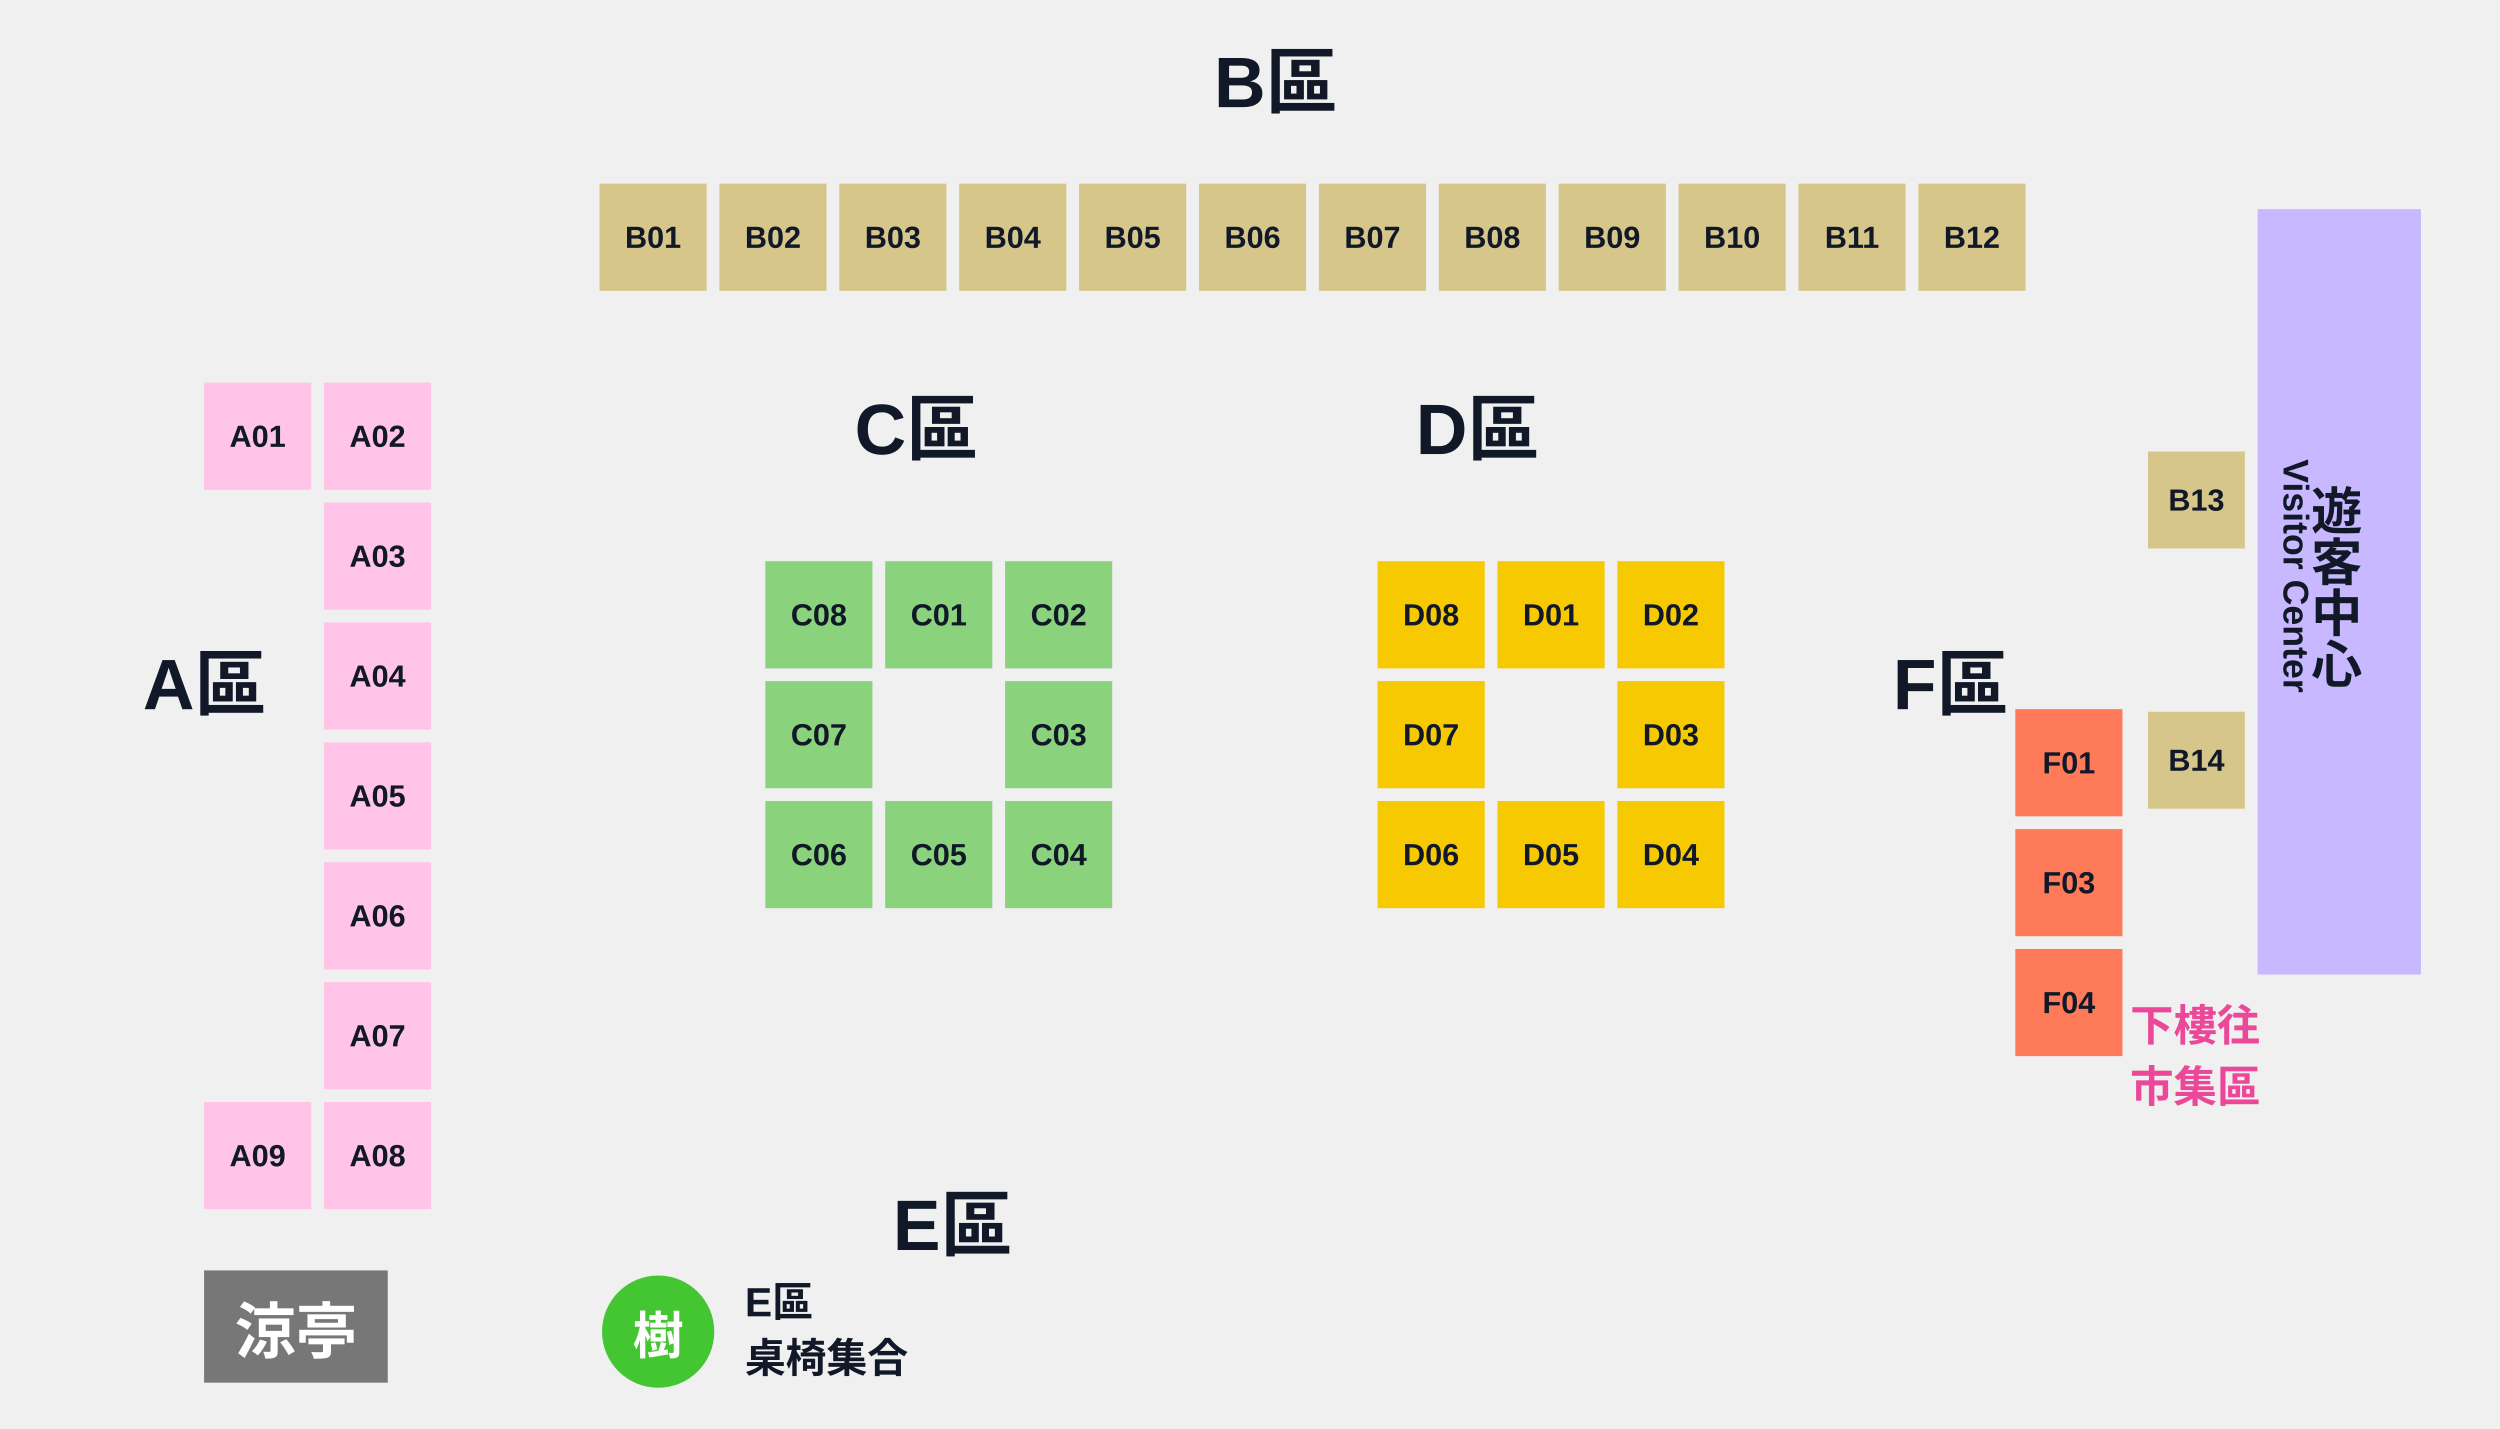
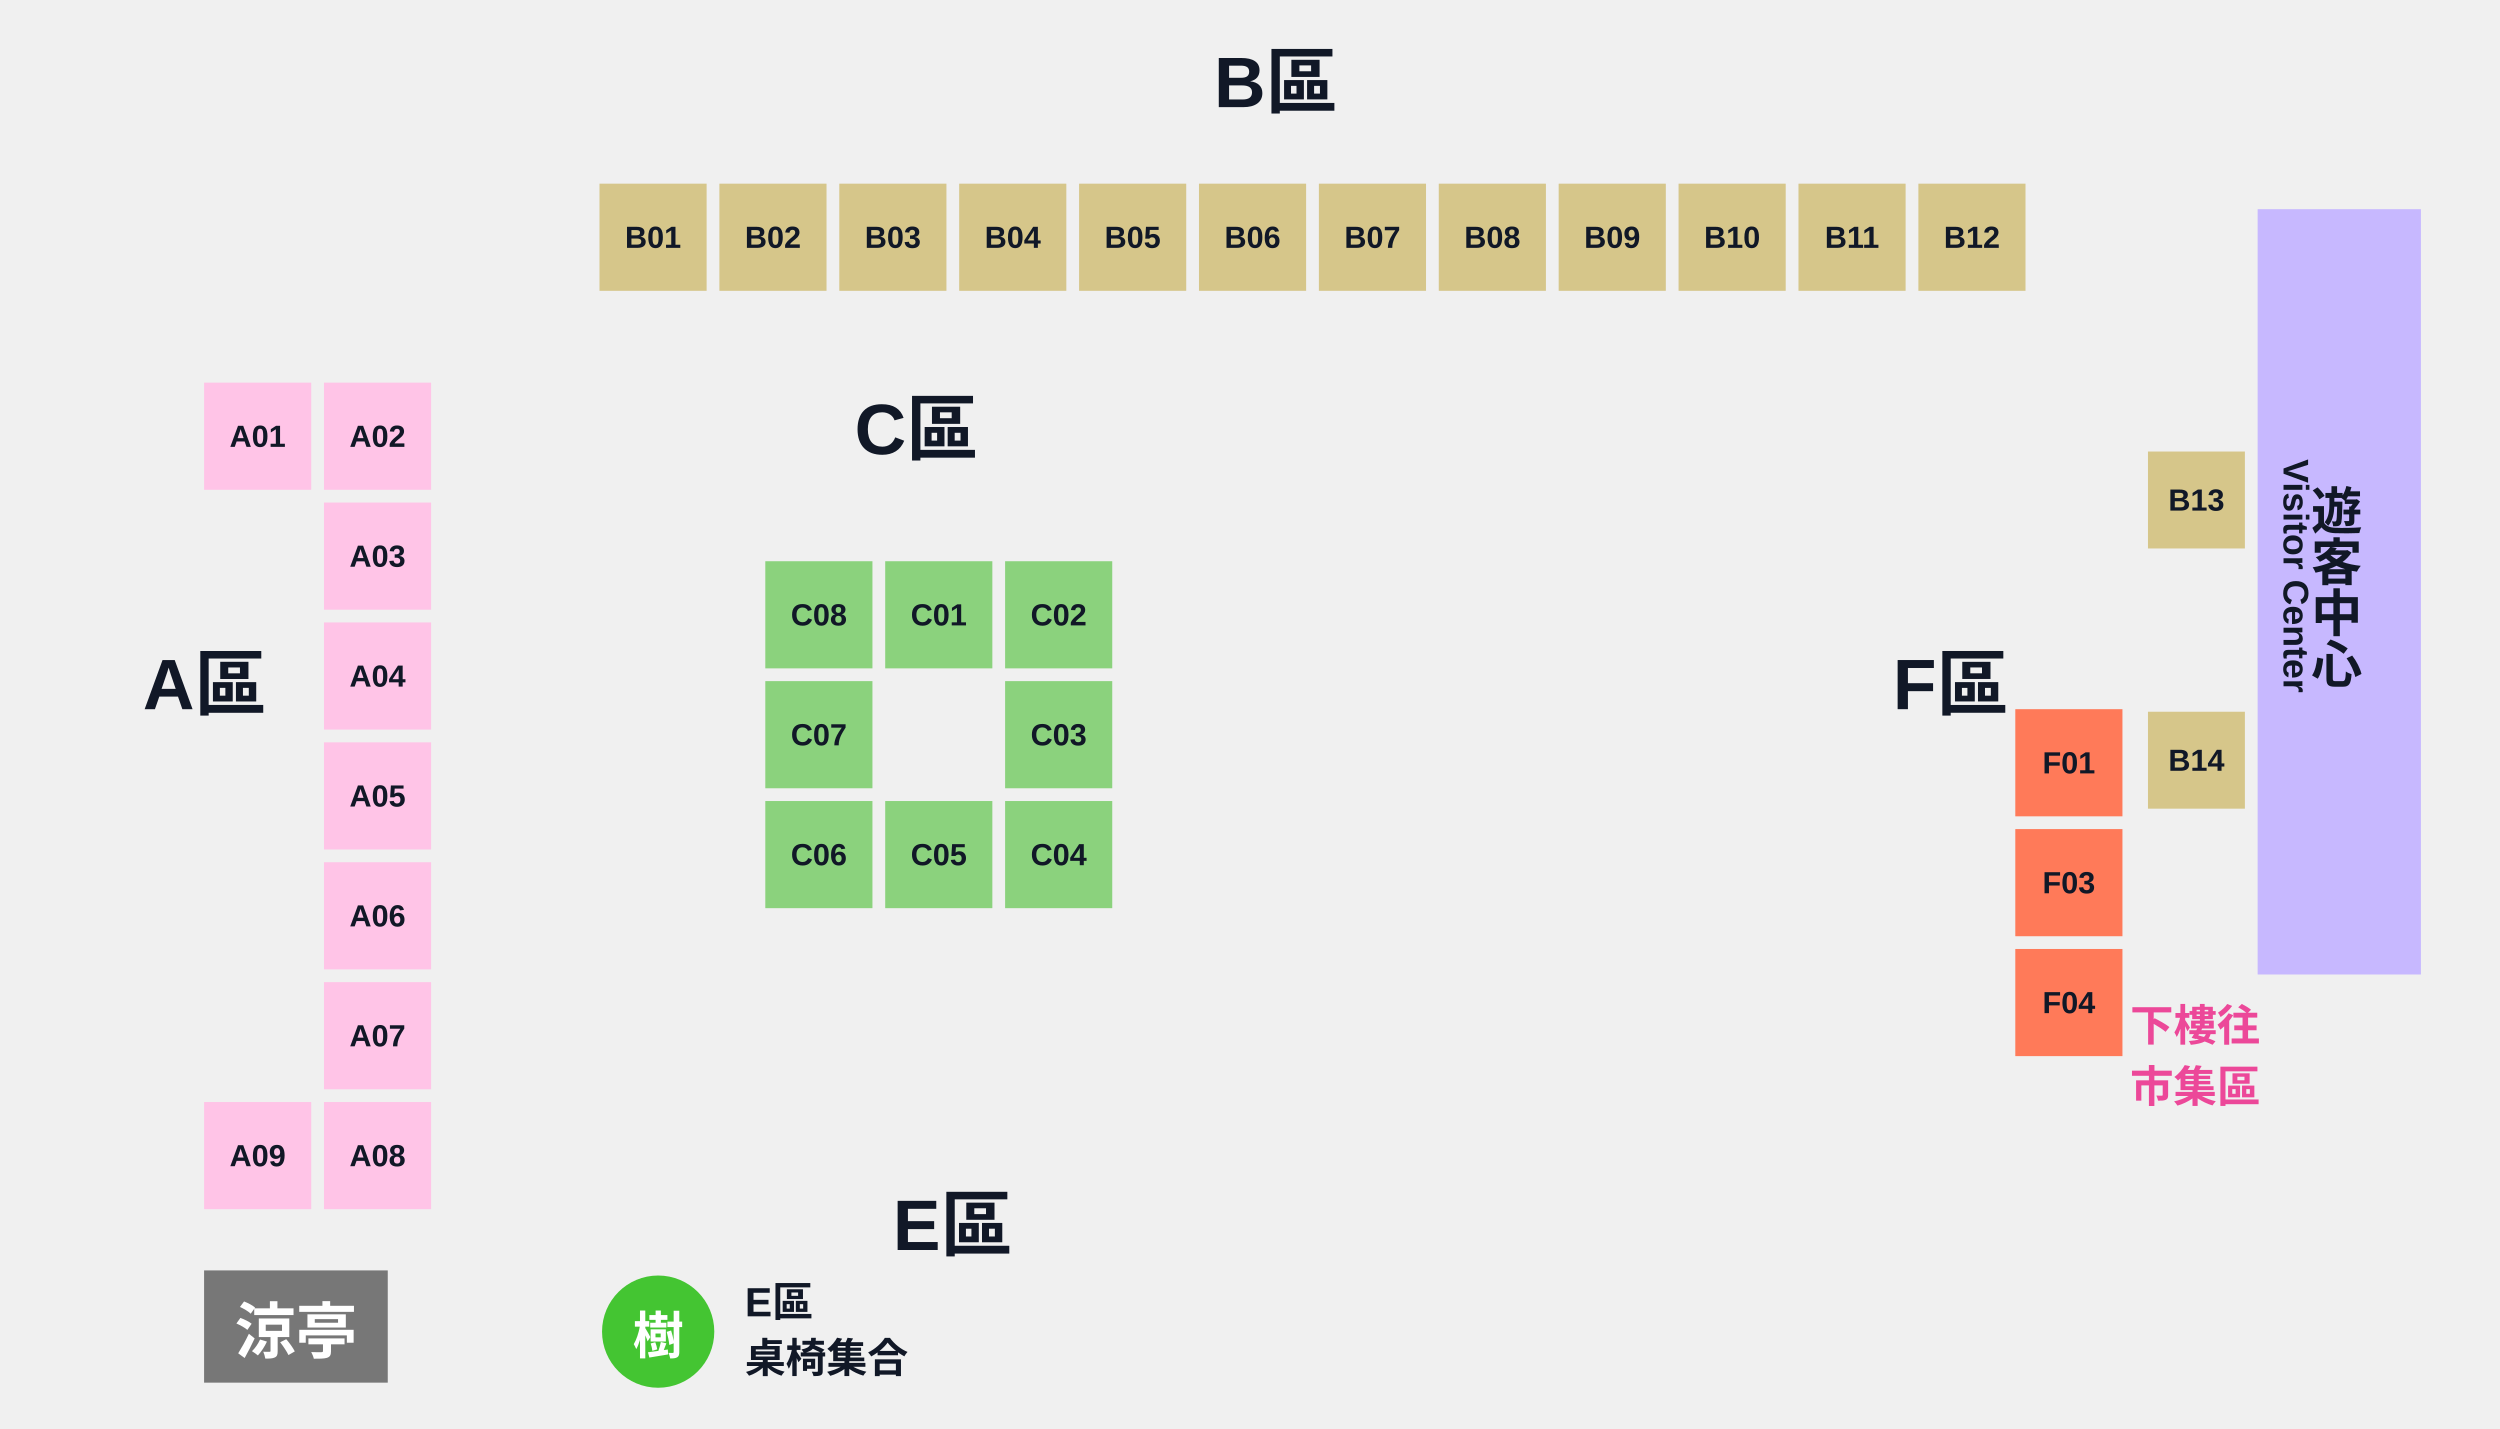
<svg xmlns="http://www.w3.org/2000/svg" width="980" height="560" viewBox="0 0 980 560" fill="none">
  <style>
    .label { fill: #111827; font-family: Arial, "Microsoft JhengHei", sans-serif; font-weight: 700; font-size: 28px; }
    .booth { fill: #111827; font-family: Arial, "Microsoft JhengHei", sans-serif; font-weight: 700; font-size: 12px; text-anchor: middle; dominant-baseline: central; }
    .small { fill: #111827; font-family: Arial, "Microsoft JhengHei", sans-serif; font-weight: 700; font-size: 16px; }
  </style>
  <text x="56" y="278" class="label">A區</text>
  <text x="500" y="42" class="label" text-anchor="middle">B區</text>
  <text x="335" y="178" class="label">C區</text>
-   <text x="555" y="178" class="label">D區</text>
  <text x="350" y="490" class="label">E區</text>
  <text x="742" y="278" class="label">F區</text>
  <g fill="#D6C68A">
    <rect x="235" y="72" width="42" height="42" />
    <text x="256" y="93" class="booth">B01</text>
    <rect x="282" y="72" width="42" height="42" />
    <text x="303" y="93" class="booth">B02</text>
    <rect x="329" y="72" width="42" height="42" />
    <text x="350" y="93" class="booth">B03</text>
    <rect x="376" y="72" width="42" height="42" />
    <text x="397" y="93" class="booth">B04</text>
    <rect x="423" y="72" width="42" height="42" />
    <text x="444" y="93" class="booth">B05</text>
    <rect x="470" y="72" width="42" height="42" />
    <text x="491" y="93" class="booth">B06</text>
    <rect x="517" y="72" width="42" height="42" />
    <text x="538" y="93" class="booth">B07</text>
    <rect x="564" y="72" width="42" height="42" />
    <text x="585" y="93" class="booth">B08</text>
    <rect x="611" y="72" width="42" height="42" />
    <text x="632" y="93" class="booth">B09</text>
    <rect x="658" y="72" width="42" height="42" />
    <text x="679" y="93" class="booth">B10</text>
    <rect x="705" y="72" width="42" height="42" />
    <text x="726" y="93" class="booth">B11</text>
    <rect x="752" y="72" width="42" height="42" />
    <text x="773" y="93" class="booth">B12</text>
    <rect x="842" y="177" width="38" height="38" />
    <text x="861" y="196" class="booth">B13</text>
    <rect x="842" y="279" width="38" height="38" />
    <text x="861" y="298" class="booth">B14</text>
  </g>
  <g fill="#FFC4E7">
    <rect x="80" y="150" width="42" height="42" />
    <text x="101" y="171" class="booth">A01</text>
    <rect x="127" y="150" width="42" height="42" />
    <text x="148" y="171" class="booth">A02</text>
    <rect x="127" y="197" width="42" height="42" />
    <text x="148" y="218" class="booth">A03</text>
    <rect x="127" y="244" width="42" height="42" />
    <text x="148" y="265" class="booth">A04</text>
    <rect x="127" y="291" width="42" height="42" />
    <text x="148" y="312" class="booth">A05</text>
    <rect x="127" y="338" width="42" height="42" />
    <text x="148" y="359" class="booth">A06</text>
    <rect x="127" y="385" width="42" height="42" />
    <text x="148" y="406" class="booth">A07</text>
    <rect x="127" y="432" width="42" height="42" />
    <text x="148" y="453" class="booth">A08</text>
    <rect x="80" y="432" width="42" height="42" />
    <text x="101" y="453" class="booth">A09</text>
  </g>
  <g fill="#8BD27D">
    <rect x="300" y="220" width="42" height="42" />
    <text x="321" y="241" class="booth">C08</text>
    <rect x="347" y="220" width="42" height="42" />
    <text x="368" y="241" class="booth">C01</text>
    <rect x="394" y="220" width="42" height="42" />
    <text x="415" y="241" class="booth">C02</text>
    <rect x="300" y="267" width="42" height="42" />
    <text x="321" y="288" class="booth">C07</text>
    <rect x="394" y="267" width="42" height="42" />
    <text x="415" y="288" class="booth">C03</text>
    <rect x="300" y="314" width="42" height="42" />
    <text x="321" y="335" class="booth">C06</text>
    <rect x="347" y="314" width="42" height="42" />
    <text x="368" y="335" class="booth">C05</text>
    <rect x="394" y="314" width="42" height="42" />
    <text x="415" y="335" class="booth">C04</text>
  </g>
-   <g fill="#F6C900">
-     <rect x="540" y="220" width="42" height="42" />
-     <text x="561" y="241" class="booth">D08</text>
-     <rect x="587" y="220" width="42" height="42" />
-     <text x="608" y="241" class="booth">D01</text>
-     <rect x="634" y="220" width="42" height="42" />
-     <text x="655" y="241" class="booth">D02</text>
-     <rect x="540" y="267" width="42" height="42" />
-     <text x="561" y="288" class="booth">D07</text>
-     <rect x="634" y="267" width="42" height="42" />
-     <text x="655" y="288" class="booth">D03</text>
-     <rect x="540" y="314" width="42" height="42" />
-     <text x="561" y="335" class="booth">D06</text>
-     <rect x="587" y="314" width="42" height="42" />
-     <text x="608" y="335" class="booth">D05</text>
-     <rect x="634" y="314" width="42" height="42" />
-     <text x="655" y="335" class="booth">D04</text>
-   </g>
  <g fill="#FF7A59">
    <rect x="790" y="278" width="42" height="42" />
    <text x="811" y="299" class="booth">F01</text>
    <rect x="790" y="325" width="42" height="42" />
    <text x="811" y="346" class="booth">F03</text>
    <rect x="790" y="372" width="42" height="42" />
    <text x="811" y="393" class="booth">F04</text>
  </g>
  <rect x="80" y="498" width="72" height="44" fill="#777" />
  <text x="116" y="520" text-anchor="middle" dominant-baseline="central" fill="white" font-family="Arial, Microsoft JhengHei, sans-serif" font-size="24" font-weight="700">涼亭</text>
  <circle cx="258" cy="522" r="22" fill="#44C532" />
  <text x="258" y="522" text-anchor="middle" dominant-baseline="central" fill="white" font-family="Arial, Microsoft JhengHei, sans-serif" font-size="20" font-weight="700">樹</text>
  <text x="292" y="516" class="small">E區</text>
  <text x="292" y="538" class="small">桌椅集合</text>
  <rect x="885" y="82" width="64" height="300" fill="#C7B8FF" />
  <text x="916" y="190" fill="#111827" font-family="Arial, Microsoft JhengHei, sans-serif" font-size="20" font-weight="700" writing-mode="tb">遊客中心</text>
  <text x="900" y="180" fill="#111827" font-family="Arial, Microsoft JhengHei, sans-serif" font-size="14" font-weight="700" writing-mode="tb">Visitor Center</text>
  <text x="835" y="408" fill="#EC4899" font-family="Arial, Microsoft JhengHei, sans-serif" font-size="17" font-weight="700">下樓往</text>
  <text x="835" y="432" fill="#EC4899" font-family="Arial, Microsoft JhengHei, sans-serif" font-size="17" font-weight="700">市集區</text>
</svg>
